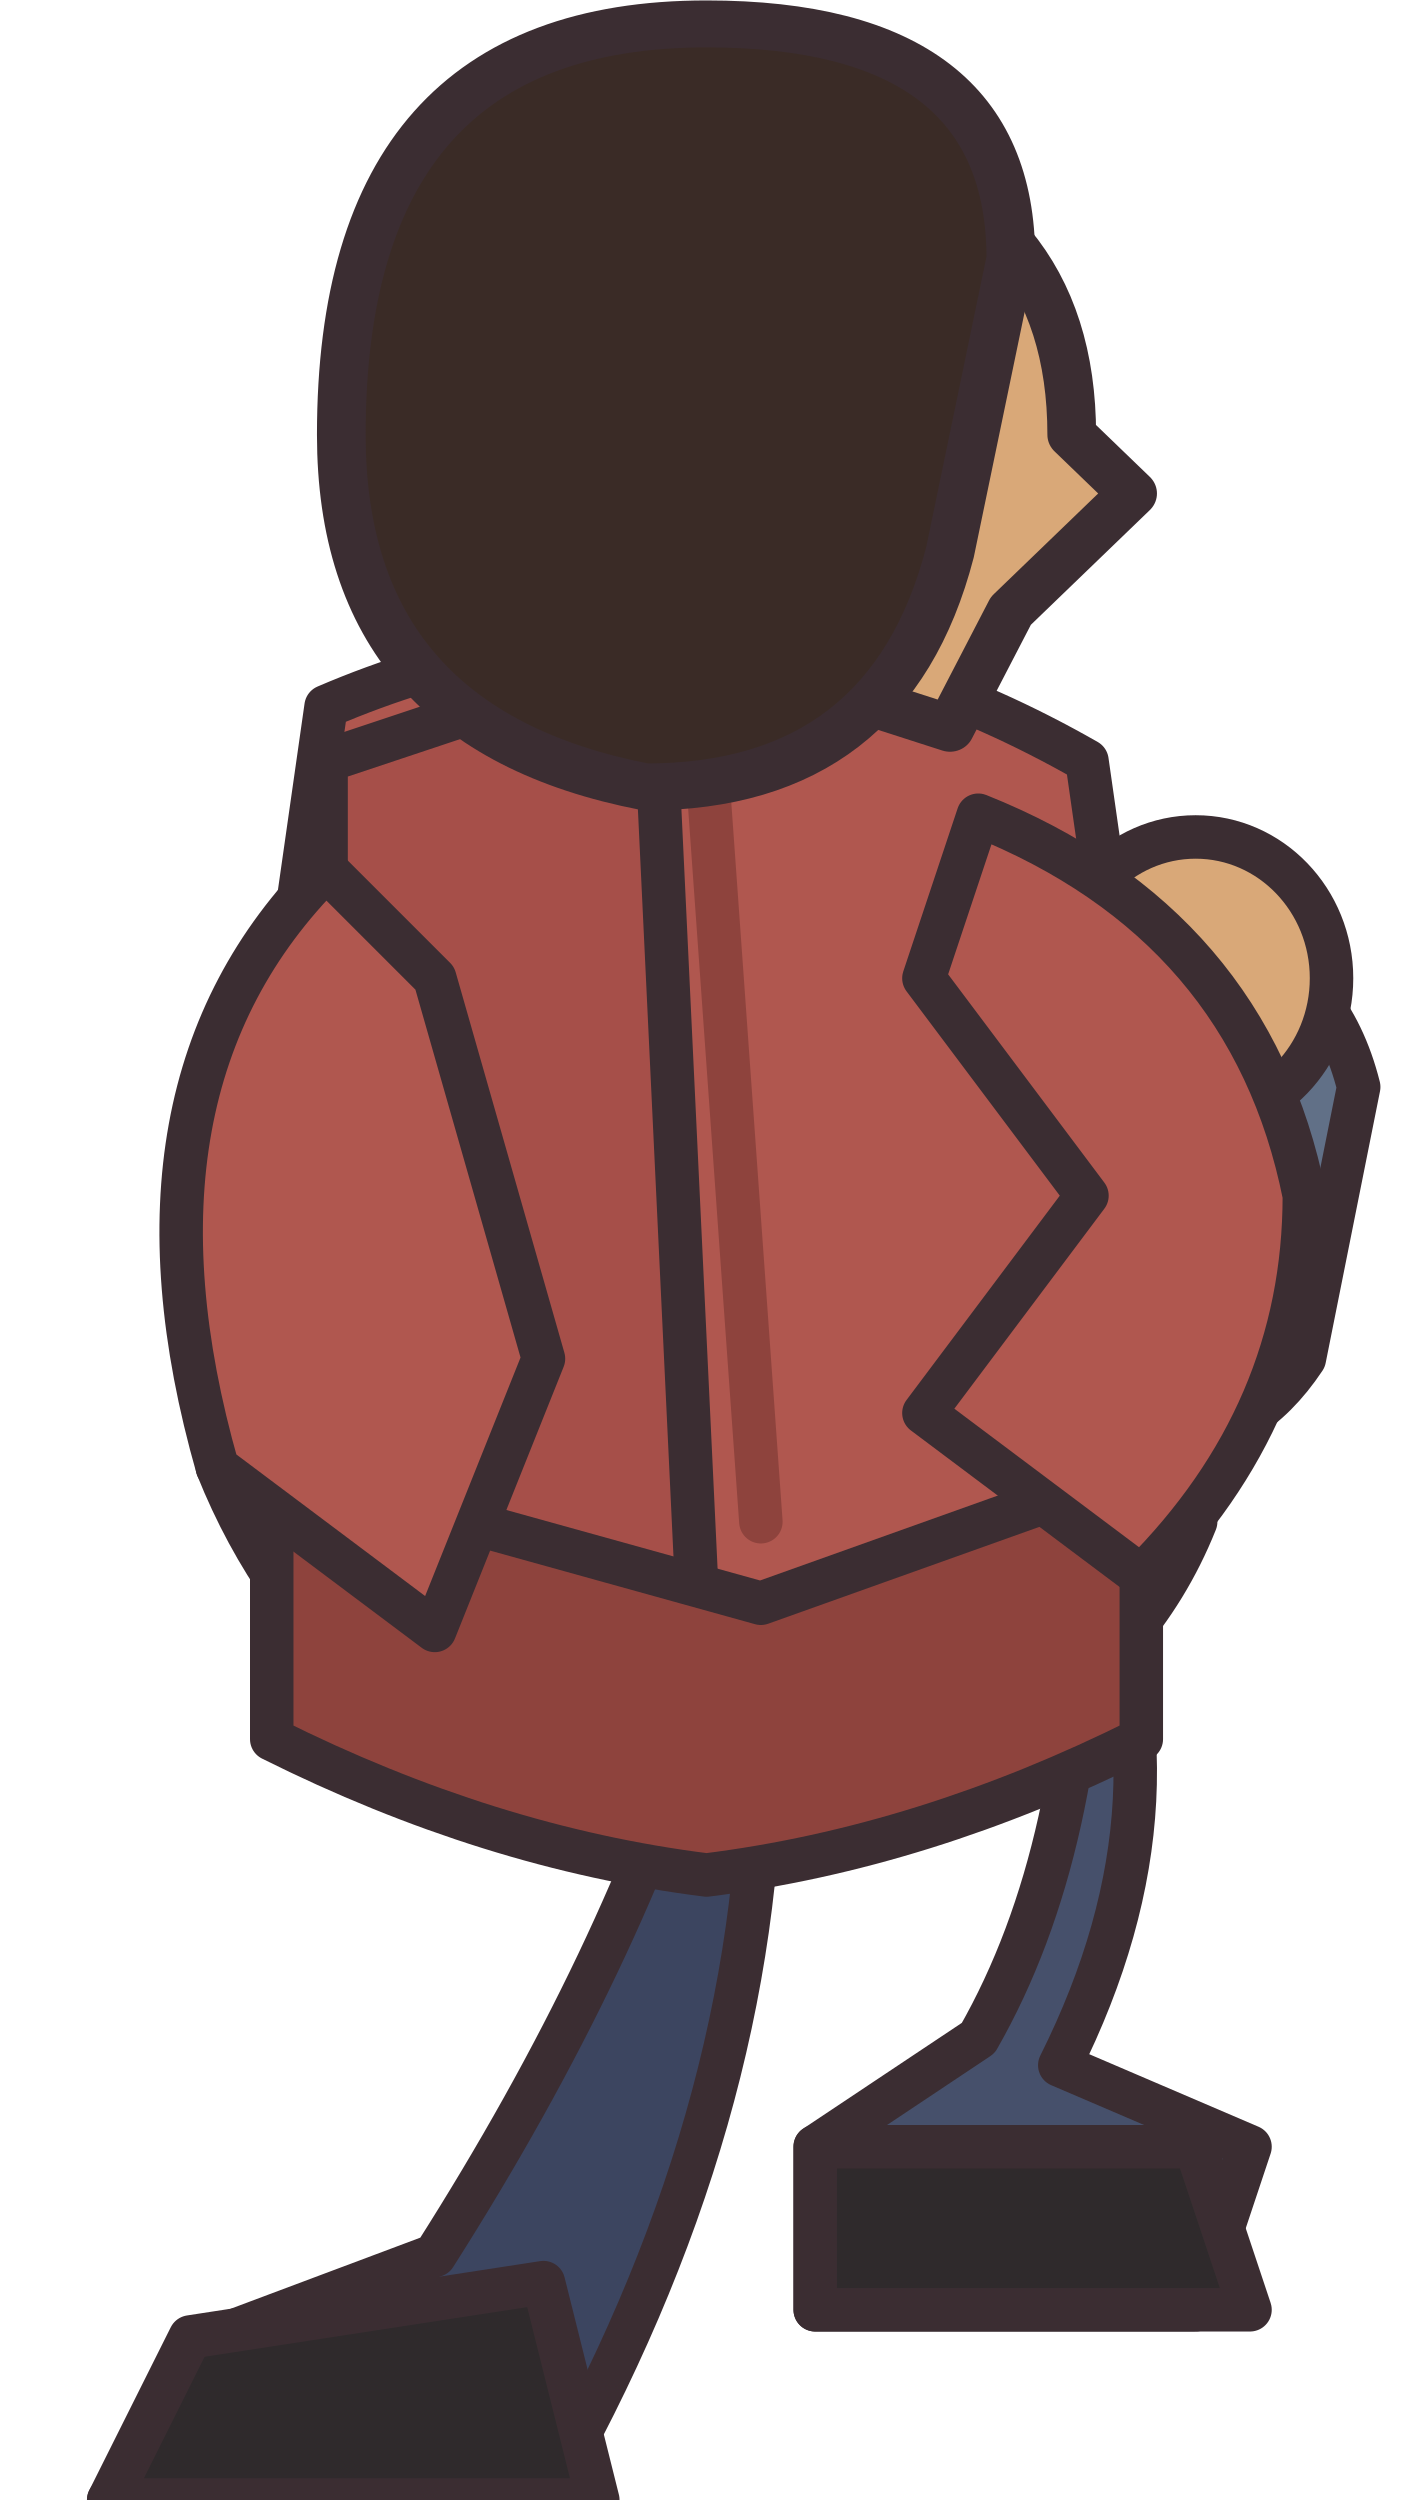
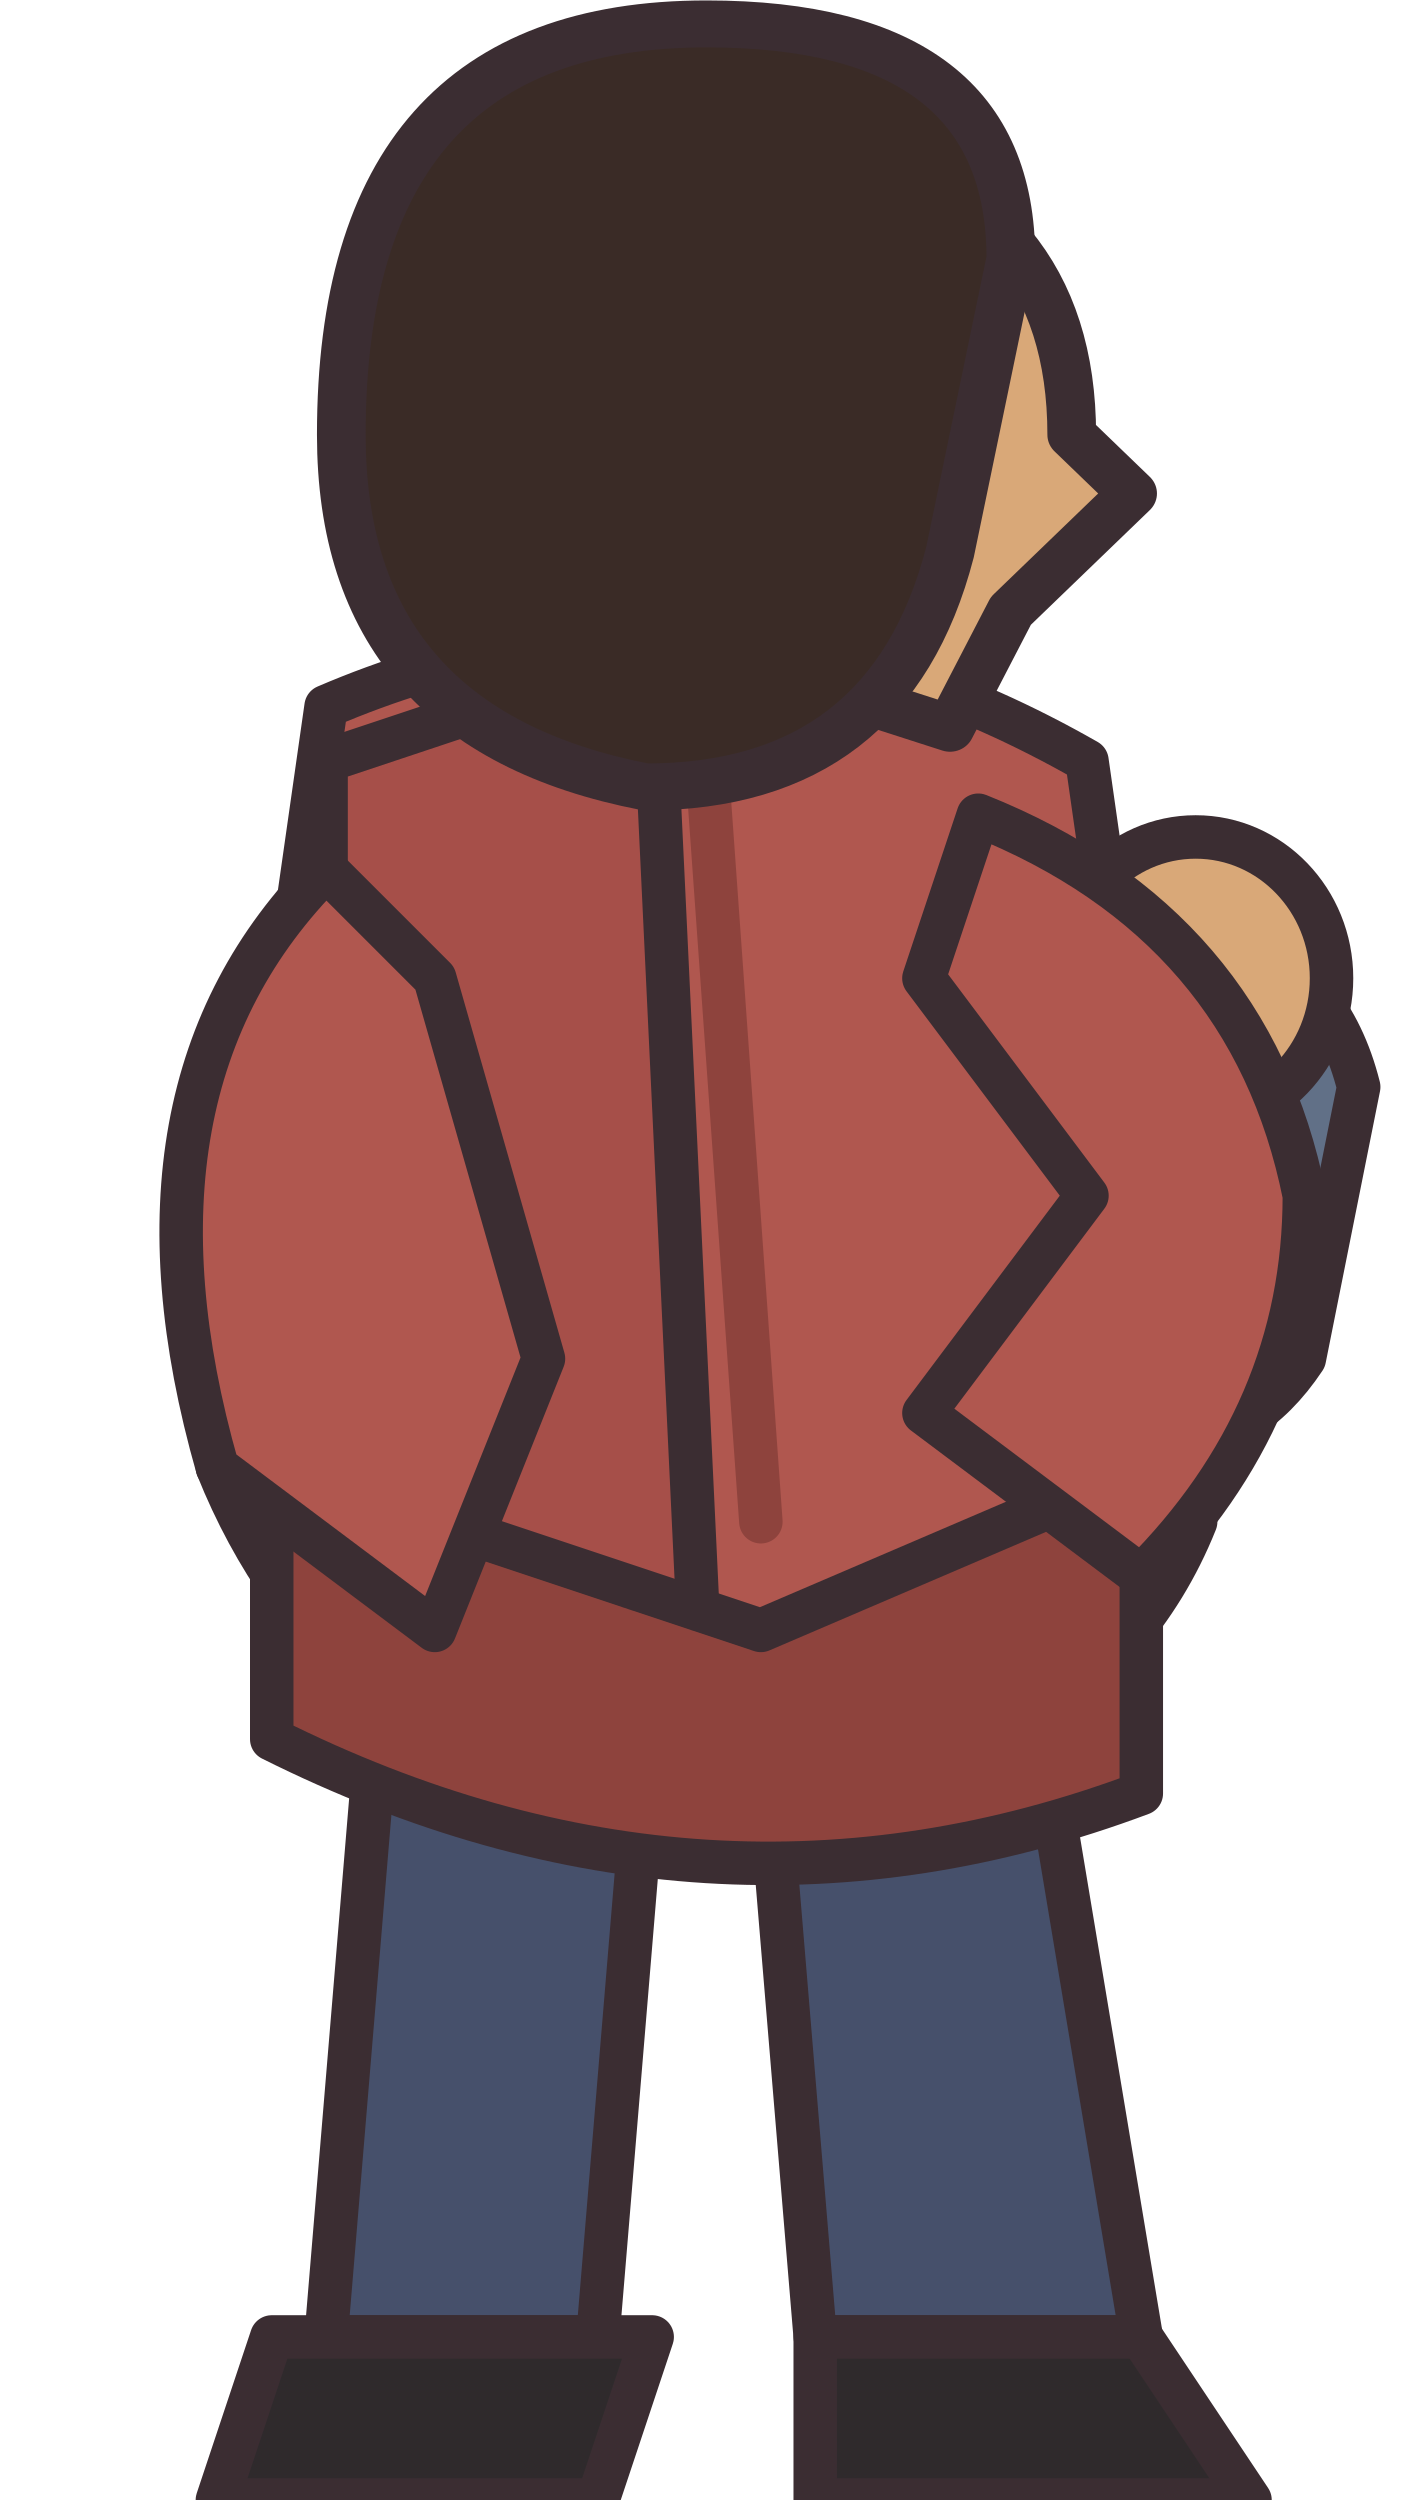
<svg xmlns="http://www.w3.org/2000/svg" width="26" height="46" viewBox="0 0 26 46" shape-rendering="geometricPrecision" stroke="#3b2d32" stroke-width="0.8" stroke-linejoin="round" stroke-linecap="round">
-   <path d="M6 29 Q9.5 29 13 31 Q11.5 36 8 41.5 L4 43 L2 46 L10 46 Q14 39 14 32 Q10.5 29 6 29Z" fill="#3c4560" />
-   <path d="M13 30.5 Q16.5 29 20 28.5 Q20 34 18 37.5 L15 39.5 L15 42.5 L22 42.5 L23 39.5 L19.5 38 Q22 33 20 28.5 Q16 29 13 30.5Z" fill="#46506b" />
-   <path d="M3.5 43 L10 42 L11 46 L2 46Z M15 39.5 L22 39.5 L23 42.5 L15 42.5Z" fill="#2f2a2c" />
+   <path d="M7 31 L12 31 L11 43 L6 43Z M14 31 L19 31 L21 43 L15 43Z" fill="#46506b" />
+   <path d="M5 43 L12 43 L11 46 L4 46Z M15 43 L21 43 L23 46 L15 46Z" fill="#2f2a2c" />
  <path d="M18 17 Q24 16 25 20 L24 25 Q22 28 18 25Z" fill="#617087" />
  <ellipse cx="22" cy="18" rx="2.5" ry="2.6" fill="#d9a878" />
  <path d="M6 13 Q13 10 20 14 L22 28 Q20 33 12 34 Q6 32 4 27Z" fill="#b0574f" />
  <path d="M6 14 L12 12 L13 33 L6 31Z" fill="#a64f49" />
-   <path d="M5 27 L14 29.5 L21 27 L21 32 Q17 34 13 34.5 Q9 34 5 32Z" fill="#8e433d" />
+   <path d="M5 27 L14 30 L21 27 L21 33 Q13 36 5 32Z" fill="#8e433d" />
  <path d="M6 16 Q2 20 4 27 L8 30 L10 25 L8 18Z M18 15 Q23 17 24 22 Q24 26 21 29 L17 26 L20 22 L17 18Z" fill="#b0574f" />
  <path d="M13 14 L14 28" fill="none" stroke="#8e433d" stroke-width="0.8" />
  <g transform="translate(13 8) scale(1.12 1.08)">
    <g transform="translate(0 0)">
      <path d="M2 -5 Q6 -4 6 0 L7 1 L5 3 L4 5 L1 4Z" fill="#d9a878" />
      <path d="M-6 0 Q-6 -7 0 -7 Q5 -7 5 -3 L4 2 Q3 6 -1 6 Q-6 5 -6 0Z" fill="#3a2b26" />
    </g>
  </g>
</svg>
